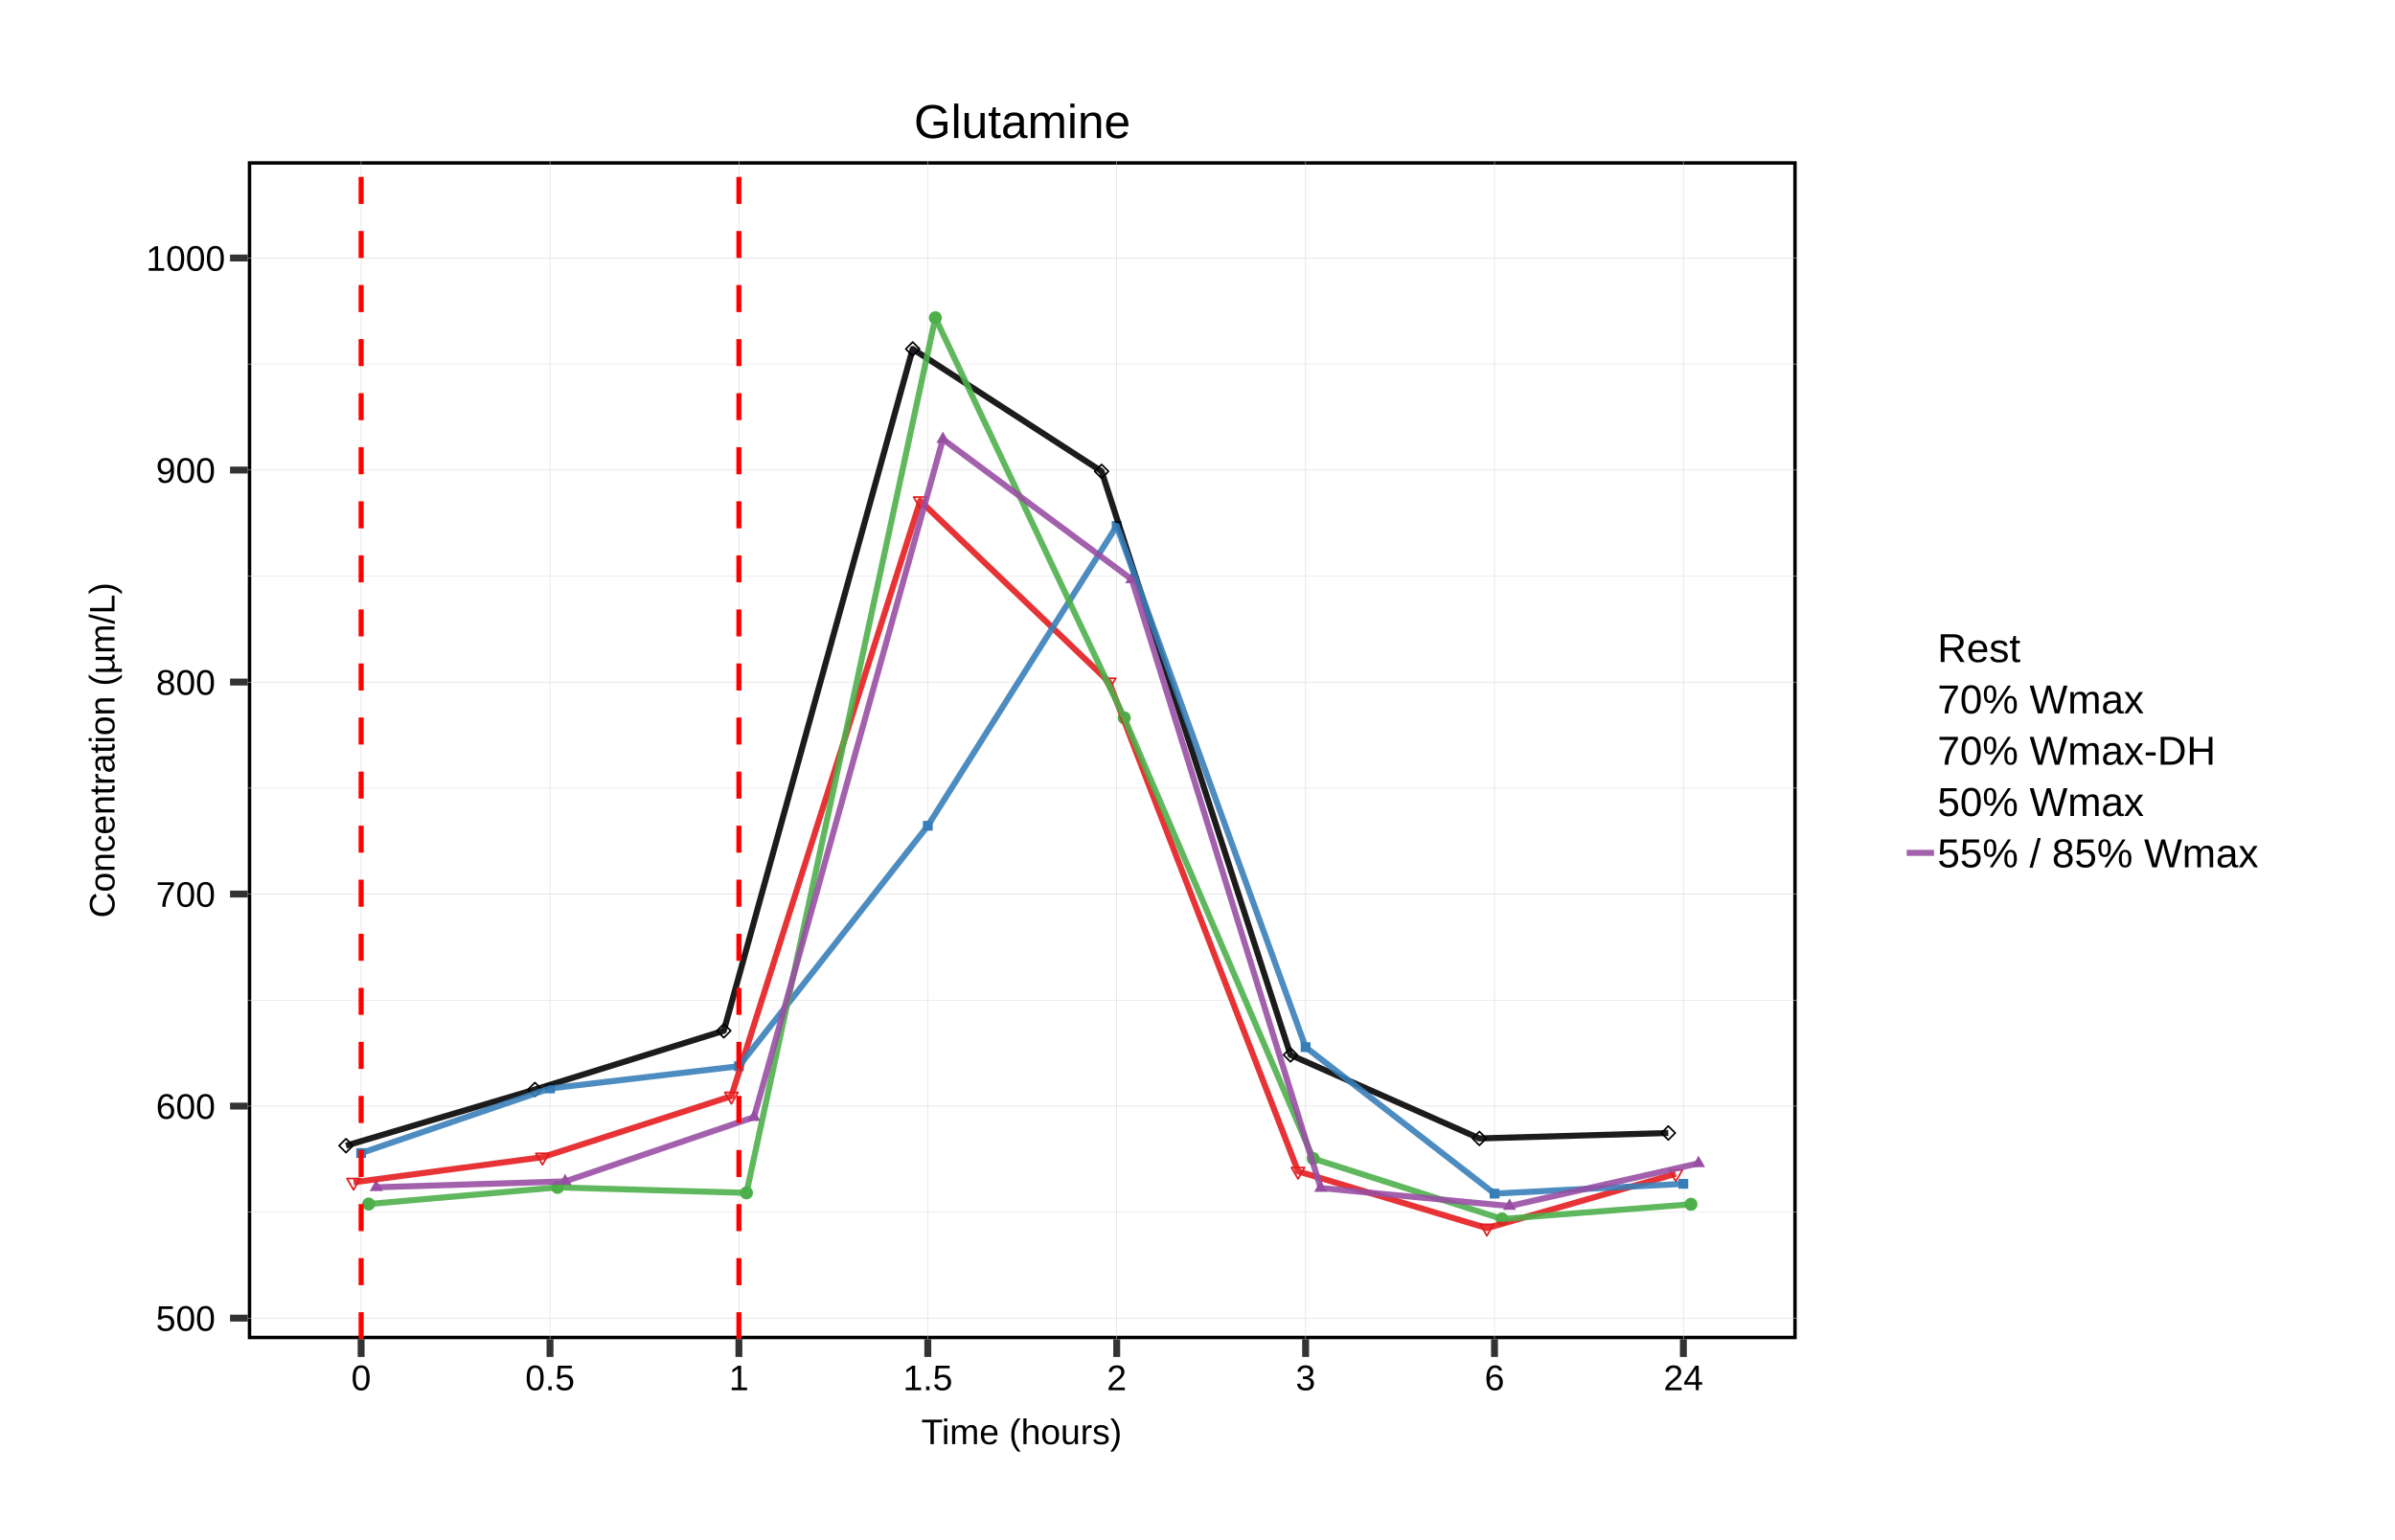
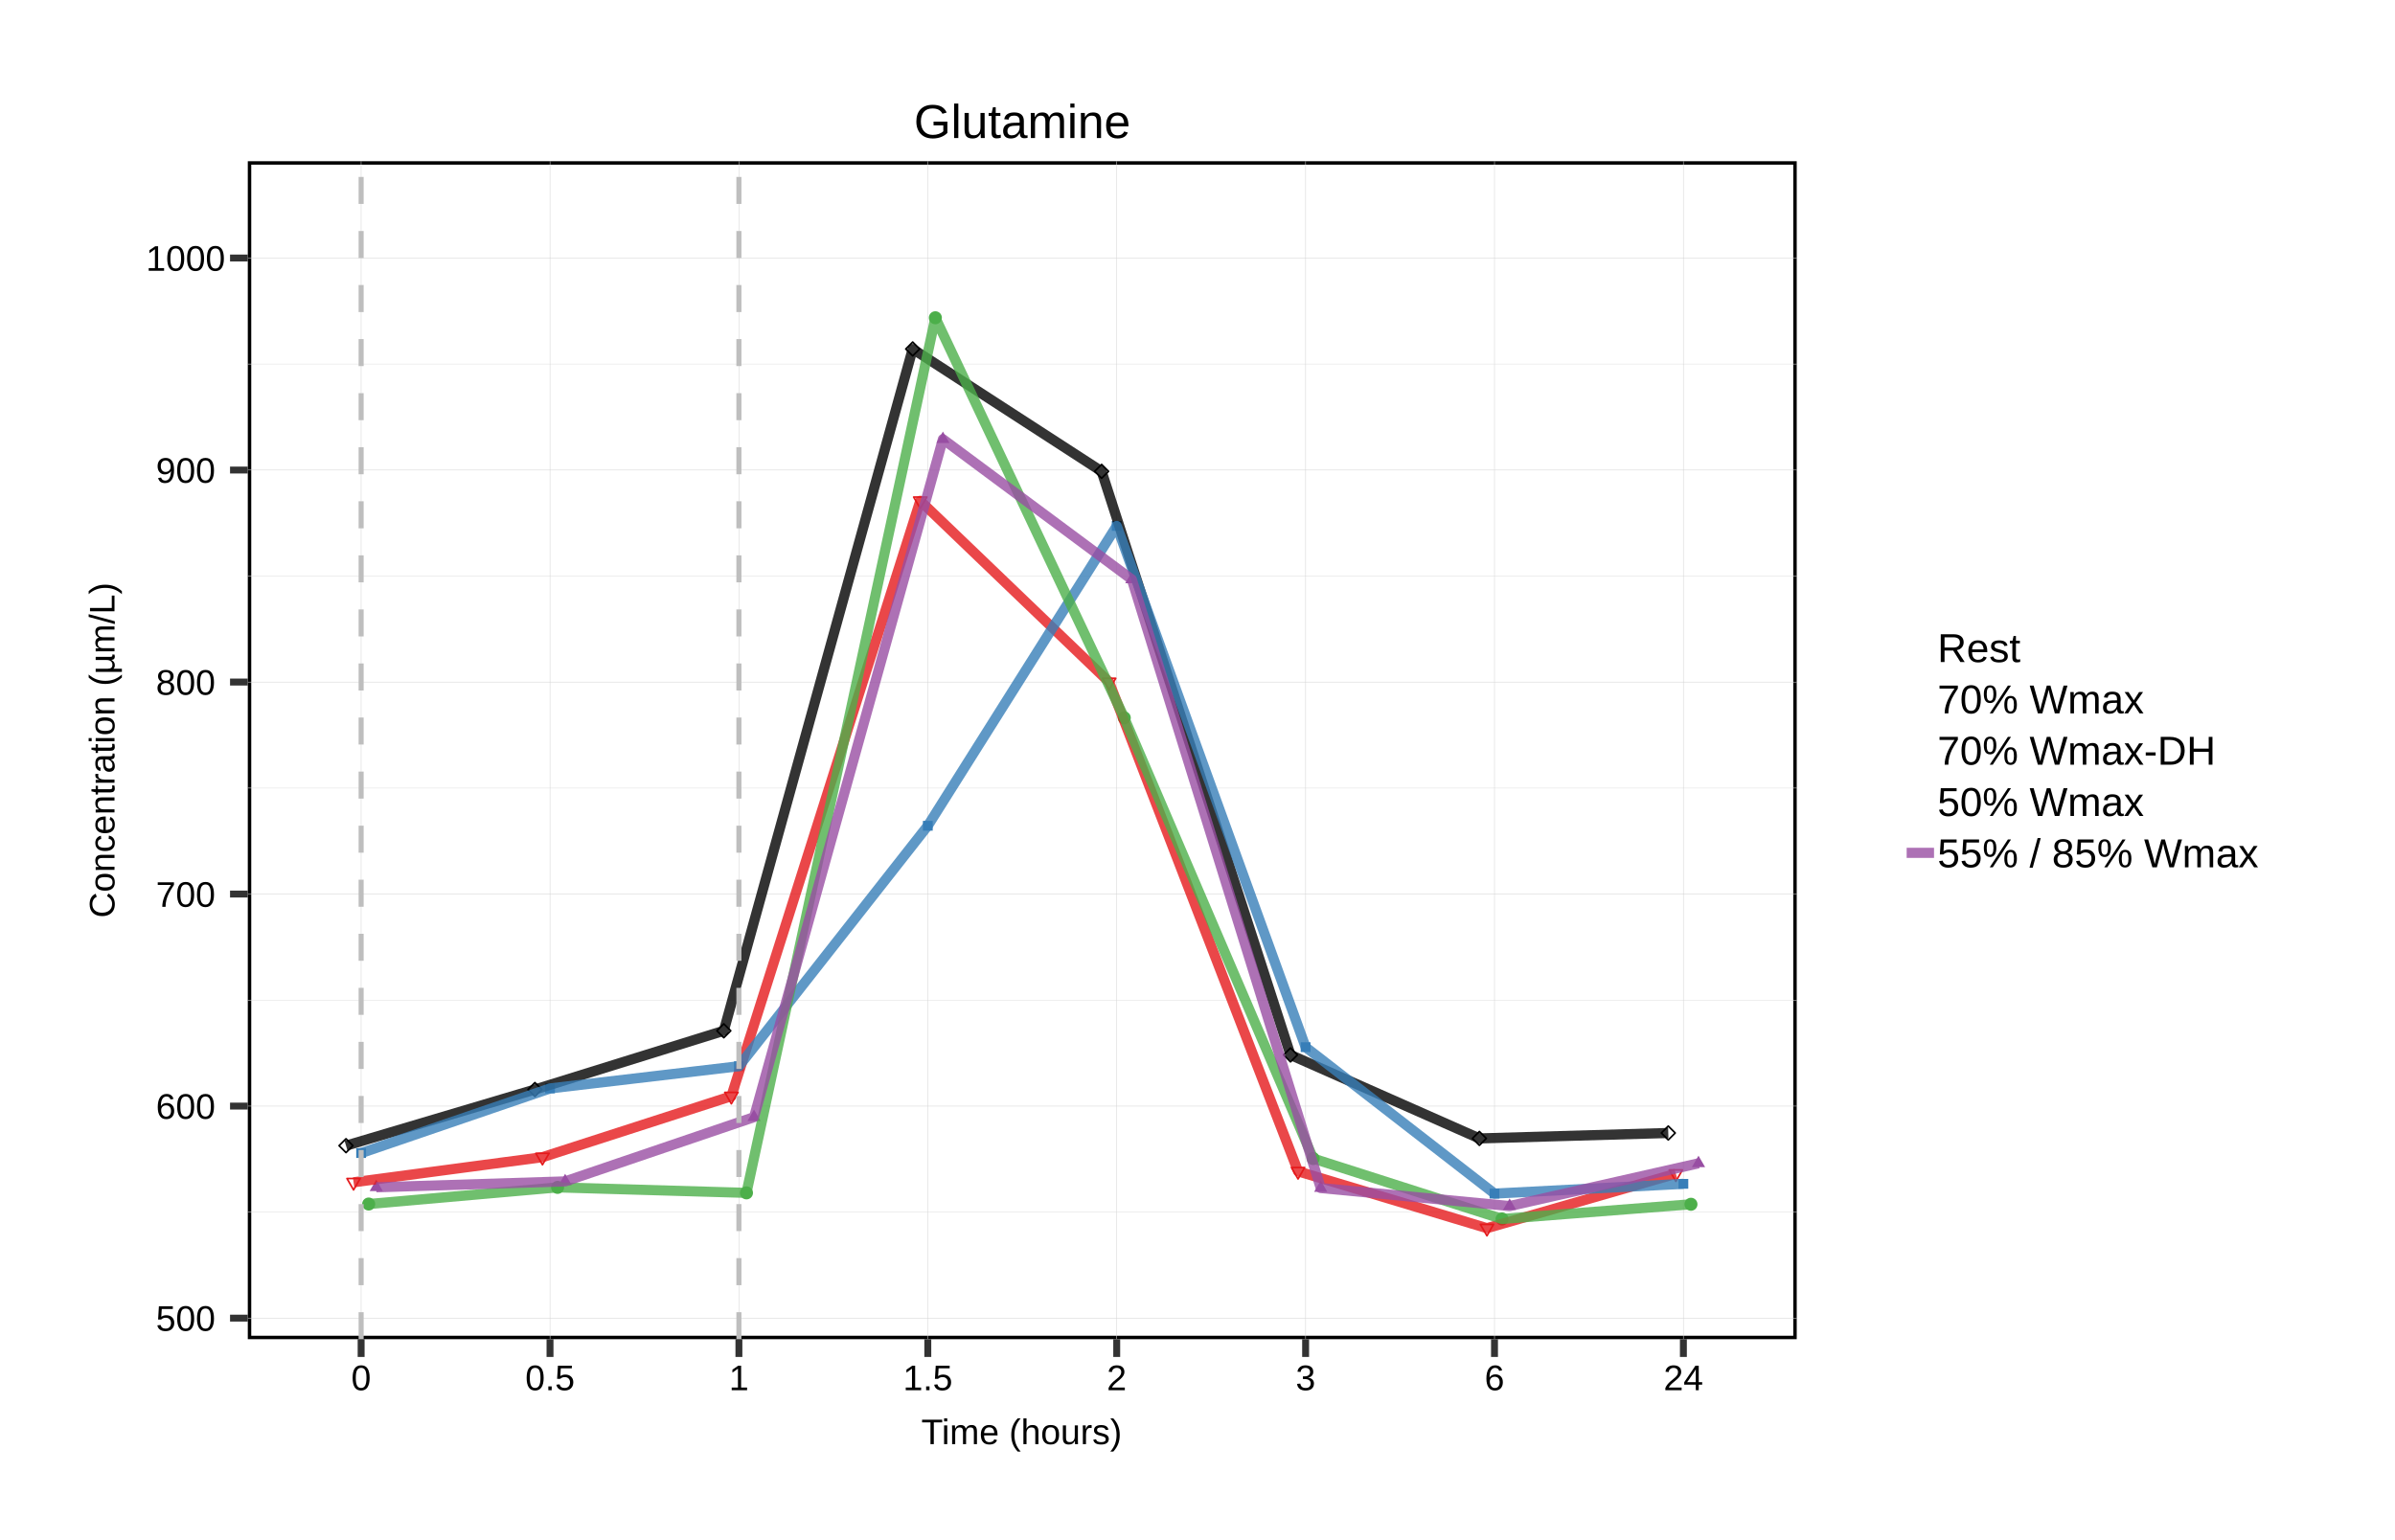
<svg xmlns="http://www.w3.org/2000/svg" viewBox="0 0 1008.00 648.00">
  <defs>
    <style type="text/css">
    line, polyline, path, rect, circle {
      fill: none;
      stroke: #000000;
      stroke-linecap: round;
      stroke-linejoin: round;
      stroke-miterlimit: 10.00;
    }
  </style>
  </defs>
  <rect width="100%" height="100%" style="stroke: none; fill: #FFFFFF;" />
  <rect x="0.00" y="0.00" width="1008.00" height="648.00" style="stroke-width: 2.91; stroke: #FFFFFF; fill: #FFFFFF;" />
  <defs>
    <clipPath id="cpMTA0LjI4OHw3NTYuMjAxfDU2My44MTV8NjcuODY3NA==">
      <rect x="104.29" y="67.87" width="651.91" height="495.95" />
    </clipPath>
  </defs>
  <rect x="104.29" y="67.87" width="651.91" height="495.95" style="stroke-width: 2.91; fill: #FFFFFF;" clip-path="url(#cpMTA0LjI4OHw3NTYuMjAxfDU2My44MTV8NjcuODY3NA==)" />
  <polyline points="104.29,510.30 756.20,510.30 " style="stroke-width: 0.21; stroke: #E0E0E0; stroke-linecap: butt;" clip-path="url(#cpMTA0LjI4OHw3NTYuMjAxfDU2My44MTV8NjcuODY3NA==)" />
  <polyline points="104.29,421.04 756.20,421.04 " style="stroke-width: 0.21; stroke: #E0E0E0; stroke-linecap: butt;" clip-path="url(#cpMTA0LjI4OHw3NTYuMjAxfDU2My44MTV8NjcuODY3NA==)" />
  <polyline points="104.29,331.78 756.20,331.78 " style="stroke-width: 0.21; stroke: #E0E0E0; stroke-linecap: butt;" clip-path="url(#cpMTA0LjI4OHw3NTYuMjAxfDU2My44MTV8NjcuODY3NA==)" />
  <polyline points="104.29,242.52 756.20,242.52 " style="stroke-width: 0.21; stroke: #E0E0E0; stroke-linecap: butt;" clip-path="url(#cpMTA0LjI4OHw3NTYuMjAxfDU2My44MTV8NjcuODY3NA==)" />
  <polyline points="104.29,153.26 756.20,153.26 " style="stroke-width: 0.21; stroke: #E0E0E0; stroke-linecap: butt;" clip-path="url(#cpMTA0LjI4OHw3NTYuMjAxfDU2My44MTV8NjcuODY3NA==)" />
  <polyline points="104.29,554.93 756.20,554.93 " style="stroke-width: 0.21; stroke: #D4D4D4; stroke-linecap: butt;" clip-path="url(#cpMTA0LjI4OHw3NTYuMjAxfDU2My44MTV8NjcuODY3NA==)" />
  <polyline points="104.29,465.67 756.20,465.67 " style="stroke-width: 0.21; stroke: #D4D4D4; stroke-linecap: butt;" clip-path="url(#cpMTA0LjI4OHw3NTYuMjAxfDU2My44MTV8NjcuODY3NA==)" />
  <polyline points="104.29,376.41 756.20,376.41 " style="stroke-width: 0.21; stroke: #D4D4D4; stroke-linecap: butt;" clip-path="url(#cpMTA0LjI4OHw3NTYuMjAxfDU2My44MTV8NjcuODY3NA==)" />
  <polyline points="104.29,287.15 756.20,287.15 " style="stroke-width: 0.21; stroke: #D4D4D4; stroke-linecap: butt;" clip-path="url(#cpMTA0LjI4OHw3NTYuMjAxfDU2My44MTV8NjcuODY3NA==)" />
  <polyline points="104.29,197.89 756.20,197.89 " style="stroke-width: 0.21; stroke: #D4D4D4; stroke-linecap: butt;" clip-path="url(#cpMTA0LjI4OHw3NTYuMjAxfDU2My44MTV8NjcuODY3NA==)" />
  <polyline points="104.29,108.63 756.20,108.63 " style="stroke-width: 0.21; stroke: #D4D4D4; stroke-linecap: butt;" clip-path="url(#cpMTA0LjI4OHw3NTYuMjAxfDU2My44MTV8NjcuODY3NA==)" />
  <polyline points="151.99,563.82 151.99,67.87 " style="stroke-width: 0.21; stroke: #D4D4D4; stroke-linecap: butt;" clip-path="url(#cpMTA0LjI4OHw3NTYuMjAxfDU2My44MTV8NjcuODY3NA==)" />
  <polyline points="231.49,563.82 231.49,67.87 " style="stroke-width: 0.21; stroke: #D4D4D4; stroke-linecap: butt;" clip-path="url(#cpMTA0LjI4OHw3NTYuMjAxfDU2My44MTV8NjcuODY3NA==)" />
  <polyline points="310.99,563.82 310.99,67.87 " style="stroke-width: 0.21; stroke: #D4D4D4; stroke-linecap: butt;" clip-path="url(#cpMTA0LjI4OHw3NTYuMjAxfDU2My44MTV8NjcuODY3NA==)" />
  <polyline points="390.49,563.82 390.49,67.87 " style="stroke-width: 0.21; stroke: #D4D4D4; stroke-linecap: butt;" clip-path="url(#cpMTA0LjI4OHw3NTYuMjAxfDU2My44MTV8NjcuODY3NA==)" />
  <polyline points="470.00,563.82 470.00,67.87 " style="stroke-width: 0.21; stroke: #D4D4D4; stroke-linecap: butt;" clip-path="url(#cpMTA0LjI4OHw3NTYuMjAxfDU2My44MTV8NjcuODY3NA==)" />
  <polyline points="549.50,563.82 549.50,67.87 " style="stroke-width: 0.21; stroke: #D4D4D4; stroke-linecap: butt;" clip-path="url(#cpMTA0LjI4OHw3NTYuMjAxfDU2My44MTV8NjcuODY3NA==)" />
  <polyline points="629.00,563.82 629.00,67.87 " style="stroke-width: 0.21; stroke: #D4D4D4; stroke-linecap: butt;" clip-path="url(#cpMTA0LjI4OHw3NTYuMjAxfDU2My44MTV8NjcuODY3NA==)" />
  <polyline points="708.50,563.82 708.50,67.87 " style="stroke-width: 0.21; stroke: #D4D4D4; stroke-linecap: butt;" clip-path="url(#cpMTA0LjI4OHw3NTYuMjAxfDU2My44MTV8NjcuODY3NA==)" />
  <polyline points="158.35,496.65 161.13,501.46 155.57,501.46 " style="stroke-width: 0.71; stroke: none; fill: #984EA3;" clip-path="url(#cpMTA0LjI4OHw3NTYuMjAxfDU2My44MTV8NjcuODY3NA==)" />
  <circle cx="155.17" cy="506.90" r="2.06pt" style="stroke-width: 0.71; stroke: none; fill: #4DAF4A;" clip-path="url(#cpMTA0LjI4OHw3NTYuMjAxfDU2My44MTV8NjcuODY3NA==)" />
  <polyline points="149.93,487.50 154.05,487.50 154.05,483.38 149.93,483.38 " style="stroke-width: 0.71; stroke: none; fill: #377EB8;" clip-path="url(#cpMTA0LjI4OHw3NTYuMjAxfDU2My44MTV8NjcuODY3NA==)" />
  <polyline points="148.81,500.96 151.59,496.15 146.03,496.15 148.81,500.96 " style="stroke-width: 0.71; stroke: #E41A1C;" clip-path="url(#cpMTA0LjI4OHw3NTYuMjAxfDU2My44MTV8NjcuODY3NA==)" />
  <polyline points="142.71,482.33 145.63,479.42 148.54,482.33 145.63,485.25 142.71,482.33 " style="stroke-width: 0.71;" clip-path="url(#cpMTA0LjI4OHw3NTYuMjAxfDU2My44MTV8NjcuODY3NA==)" />
  <polyline points="237.85,494.16 240.63,498.97 235.07,498.97 " style="stroke-width: 0.71; stroke: none; fill: #984EA3;" clip-path="url(#cpMTA0LjI4OHw3NTYuMjAxfDU2My44MTV8NjcuODY3NA==)" />
  <circle cx="234.67" cy="499.89" r="2.06pt" style="stroke-width: 0.71; stroke: none; fill: #4DAF4A;" clip-path="url(#cpMTA0LjI4OHw3NTYuMjAxfDU2My44MTV8NjcuODY3NA==)" />
  <polyline points="229.43,460.29 233.55,460.29 233.55,456.17 229.43,456.17 " style="stroke-width: 0.71; stroke: none; fill: #377EB8;" clip-path="url(#cpMTA0LjI4OHw3NTYuMjAxfDU2My44MTV8NjcuODY3NA==)" />
  <polyline points="228.31,490.37 231.09,485.56 225.53,485.56 228.31,490.37 " style="stroke-width: 0.71; stroke: #E41A1C;" clip-path="url(#cpMTA0LjI4OHw3NTYuMjAxfDU2My44MTV8NjcuODY3NA==)" />
  <polyline points="222.22,458.69 225.13,455.77 228.05,458.69 225.13,461.60 222.22,458.69 " style="stroke-width: 0.71;" clip-path="url(#cpMTA0LjI4OHw3NTYuMjAxfDU2My44MTV8NjcuODY3NA==)" />
  <polyline points="317.35,467.11 320.13,471.92 314.58,471.92 " style="stroke-width: 0.71; stroke: none; fill: #984EA3;" clip-path="url(#cpMTA0LjI4OHw3NTYuMjAxfDU2My44MTV8NjcuODY3NA==)" />
  <circle cx="314.17" cy="502.20" r="2.06pt" style="stroke-width: 0.71; stroke: none; fill: #4DAF4A;" clip-path="url(#cpMTA0LjI4OHw3NTYuMjAxfDU2My44MTV8NjcuODY3NA==)" />
  <polyline points="308.93,450.94 313.05,450.94 313.05,446.82 308.93,446.82 " style="stroke-width: 0.71; stroke: none; fill: #377EB8;" clip-path="url(#cpMTA0LjI4OHw3NTYuMjAxfDU2My44MTV8NjcuODY3NA==)" />
  <polyline points="307.81,464.71 310.59,459.90 305.04,459.90 307.81,464.71 " style="stroke-width: 0.71; stroke: #E41A1C;" clip-path="url(#cpMTA0LjI4OHw3NTYuMjAxfDU2My44MTV8NjcuODY3NA==)" />
  <polyline points="301.72,433.96 304.63,431.05 307.55,433.96 304.63,436.88 301.72,433.96 " style="stroke-width: 0.71;" clip-path="url(#cpMTA0LjI4OHw3NTYuMjAxfDU2My44MTV8NjcuODY3NA==)" />
  <polyline points="396.85,181.69 399.63,186.50 394.08,186.50 " style="stroke-width: 0.71; stroke: none; fill: #984EA3;" clip-path="url(#cpMTA0LjI4OHw3NTYuMjAxfDU2My44MTV8NjcuODY3NA==)" />
  <circle cx="393.67" cy="133.78" r="2.06pt" style="stroke-width: 0.71; stroke: none; fill: #4DAF4A;" clip-path="url(#cpMTA0LjI4OHw3NTYuMjAxfDU2My44MTV8NjcuODY3NA==)" />
  <polyline points="388.43,349.72 392.56,349.72 392.56,345.59 388.43,345.59 " style="stroke-width: 0.71; stroke: none; fill: #377EB8;" clip-path="url(#cpMTA0LjI4OHw3NTYuMjAxfDU2My44MTV8NjcuODY3NA==)" />
  <polyline points="387.31,214.07 390.09,209.26 384.54,209.26 387.31,214.07 " style="stroke-width: 0.71; stroke: #E41A1C;" clip-path="url(#cpMTA0LjI4OHw3NTYuMjAxfDU2My44MTV8NjcuODY3NA==)" />
  <polyline points="381.22,146.92 384.13,144.00 387.05,146.92 384.13,149.83 381.22,146.92 " style="stroke-width: 0.71;" clip-path="url(#cpMTA0LjI4OHw3NTYuMjAxfDU2My44MTV8NjcuODY3NA==)" />
  <polyline points="476.36,240.74 479.13,245.55 473.58,245.55 " style="stroke-width: 0.71; stroke: none; fill: #984EA3;" clip-path="url(#cpMTA0LjI4OHw3NTYuMjAxfDU2My44MTV8NjcuODY3NA==)" />
  <circle cx="473.18" cy="302.22" r="2.06pt" style="stroke-width: 0.71; stroke: none; fill: #4DAF4A;" clip-path="url(#cpMTA0LjI4OHw3NTYuMjAxfDU2My44MTV8NjcuODY3NA==)" />
  <polyline points="467.93,223.48 472.06,223.48 472.06,219.36 467.93,219.36 " style="stroke-width: 0.71; stroke: none; fill: #377EB8;" clip-path="url(#cpMTA0LjI4OHw3NTYuMjAxfDU2My44MTV8NjcuODY3NA==)" />
  <polyline points="466.82,290.37 469.59,285.56 464.04,285.56 466.82,290.37 " style="stroke-width: 0.71; stroke: #E41A1C;" clip-path="url(#cpMTA0LjI4OHw3NTYuMjAxfDU2My44MTV8NjcuODY3NA==)" />
  <polyline points="460.72,198.44 463.64,195.53 466.55,198.44 463.64,201.36 460.72,198.44 " style="stroke-width: 0.71;" clip-path="url(#cpMTA0LjI4OHw3NTYuMjAxfDU2My44MTV8NjcuODY3NA==)" />
  <polyline points="555.86,496.97 558.63,501.78 553.08,501.78 " style="stroke-width: 0.71; stroke: none; fill: #984EA3;" clip-path="url(#cpMTA0LjI4OHw3NTYuMjAxfDU2My44MTV8NjcuODY3NA==)" />
  <circle cx="552.68" cy="487.75" r="2.06pt" style="stroke-width: 0.71; stroke: none; fill: #4DAF4A;" clip-path="url(#cpMTA0LjI4OHw3NTYuMjAxfDU2My44MTV8NjcuODY3NA==)" />
  <polyline points="547.44,442.91 551.56,442.91 551.56,438.79 547.44,438.79 " style="stroke-width: 0.71; stroke: none; fill: #377EB8;" clip-path="url(#cpMTA0LjI4OHw3NTYuMjAxfDU2My44MTV8NjcuODY3NA==)" />
  <polyline points="546.32,496.34 549.09,491.53 543.54,491.53 546.32,496.34 " style="stroke-width: 0.71; stroke: #E41A1C;" clip-path="url(#cpMTA0LjI4OHw3NTYuMjAxfDU2My44MTV8NjcuODY3NA==)" />
  <polyline points="540.22,444.12 543.14,441.21 546.05,444.12 543.14,447.04 540.22,444.12 " style="stroke-width: 0.71;" clip-path="url(#cpMTA0LjI4OHw3NTYuMjAxfDU2My44MTV8NjcuODY3NA==)" />
  <polyline points="635.36,504.55 638.13,509.36 632.58,509.36 " style="stroke-width: 0.71; stroke: none; fill: #984EA3;" clip-path="url(#cpMTA0LjI4OHw3NTYuMjAxfDU2My44MTV8NjcuODY3NA==)" />
  <circle cx="632.18" cy="513.19" r="2.06pt" style="stroke-width: 0.71; stroke: none; fill: #4DAF4A;" clip-path="url(#cpMTA0LjI4OHw3NTYuMjAxfDU2My44MTV8NjcuODY3NA==)" />
  <polyline points="626.94,504.58 631.06,504.58 631.06,500.45 626.94,500.45 " style="stroke-width: 0.71; stroke: none; fill: #377EB8;" clip-path="url(#cpMTA0LjI4OHw3NTYuMjAxfDU2My44MTV8NjcuODY3NA==)" />
  <polyline points="625.82,520.27 628.59,515.46 623.04,515.46 625.82,520.27 " style="stroke-width: 0.71; stroke: #E41A1C;" clip-path="url(#cpMTA0LjI4OHw3NTYuMjAxfDU2My44MTV8NjcuODY3NA==)" />
  <polyline points="619.72,479.28 622.64,476.36 625.55,479.28 622.64,482.19 619.72,479.28 " style="stroke-width: 0.71;" clip-path="url(#cpMTA0LjI4OHw3NTYuMjAxfDU2My44MTV8NjcuODY3NA==)" />
  <polyline points="714.86,486.55 717.64,491.36 712.08,491.36 " style="stroke-width: 0.71; stroke: none; fill: #984EA3;" clip-path="url(#cpMTA0LjI4OHw3NTYuMjAxfDU2My44MTV8NjcuODY3NA==)" />
  <circle cx="711.68" cy="507.00" r="2.06pt" style="stroke-width: 0.71; stroke: none; fill: #4DAF4A;" clip-path="url(#cpMTA0LjI4OHw3NTYuMjAxfDU2My44MTV8NjcuODY3NA==)" />
  <polyline points="706.44,500.46 710.56,500.46 710.56,496.34 706.44,496.34 " style="stroke-width: 0.71; stroke: none; fill: #377EB8;" clip-path="url(#cpMTA0LjI4OHw3NTYuMjAxfDU2My44MTV8NjcuODY3NA==)" />
  <polyline points="705.32,497.35 708.10,492.54 702.54,492.54 705.32,497.35 " style="stroke-width: 0.71; stroke: #E41A1C;" clip-path="url(#cpMTA0LjI4OHw3NTYuMjAxfDU2My44MTV8NjcuODY3NA==)" />
  <polyline points="699.22,476.99 702.14,474.08 705.06,476.99 702.14,479.91 699.22,476.99 " style="stroke-width: 0.71;" clip-path="url(#cpMTA0LjI4OHw3NTYuMjAxfDU2My44MTV8NjcuODY3NA==)" />
-   <polyline points="145.63,482.33 225.13,458.69 304.63,433.96 384.13,146.92 463.64,198.44 543.14,444.12 622.64,479.28 702.14,476.99 " style="stroke-width: 2.56; stroke: #000000; stroke-opacity: 0.89; stroke-linecap: butt;" clip-path="url(#cpMTA0LjI4OHw3NTYuMjAxfDU2My44MTV8NjcuODY3NA==)" />
-   <polyline points="148.81,497.75 228.31,487.17 307.81,461.50 387.31,210.86 466.82,287.17 546.32,493.13 625.82,517.06 705.32,494.15 " style="stroke-width: 2.56; stroke: #E41A1C; stroke-opacity: 0.89; stroke-linecap: butt;" clip-path="url(#cpMTA0LjI4OHw3NTYuMjAxfDU2My44MTV8NjcuODY3NA==)" />
-   <polyline points="151.99,485.44 231.49,458.23 310.99,448.88 390.49,347.65 470.00,221.42 549.50,440.85 629.00,502.51 708.50,498.40 " style="stroke-width: 2.56; stroke: #377EB8; stroke-opacity: 0.89; stroke-linecap: butt;" clip-path="url(#cpMTA0LjI4OHw3NTYuMjAxfDU2My44MTV8NjcuODY3NA==)" />
-   <polyline points="155.17,506.90 234.67,499.89 314.17,502.20 393.67,133.78 473.18,302.22 552.68,487.75 632.18,513.19 711.68,507.00 " style="stroke-width: 2.56; stroke: #4DAF4A; stroke-opacity: 0.89; stroke-linecap: butt;" clip-path="url(#cpMTA0LjI4OHw3NTYuMjAxfDU2My44MTV8NjcuODY3NA==)" />
-   <polyline points="158.35,499.86 237.85,497.37 317.35,470.32 396.85,184.90 476.36,243.95 555.86,500.17 635.36,507.75 714.86,489.76 " style="stroke-width: 2.56; stroke: #984EA3; stroke-opacity: 0.89; stroke-linecap: butt;" clip-path="url(#cpMTA0LjI4OHw3NTYuMjAxfDU2My44MTV8NjcuODY3NA==)" />
-   <line x1="151.99" y1="563.82" x2="151.99" y2="67.87" style="stroke-width: 2.13; stroke: #FF0000; stroke-dasharray: 11.38,11.38; stroke-linecap: butt;" clip-path="url(#cpMTA0LjI4OHw3NTYuMjAxfDU2My44MTV8NjcuODY3NA==)" />
-   <line x1="310.99" y1="563.82" x2="310.99" y2="67.87" style="stroke-width: 2.13; stroke: #FF0000; stroke-dasharray: 11.38,11.38; stroke-linecap: butt;" clip-path="url(#cpMTA0LjI4OHw3NTYuMjAxfDU2My44MTV8NjcuODY3NA==)" />
+   <polyline points="145.63,482.33 225.13,458.69 304.63,433.96 384.13,146.92 463.64,198.44 543.14,444.12 622.64,479.28 702.14,476.99 " style="stroke-width: 4.27; stroke: #000000; stroke-opacity: 0.80; stroke-linecap: butt;" clip-path="url(#cpMTA0LjI4OHw3NTYuMjAxfDU2My44MTV8NjcuODY3NA==)" />
+   <polyline points="148.81,497.75 228.31,487.17 307.81,461.50 387.31,210.86 466.82,287.17 546.32,493.13 625.82,517.06 705.32,494.15 " style="stroke-width: 4.27; stroke: #E41A1C; stroke-opacity: 0.80; stroke-linecap: butt;" clip-path="url(#cpMTA0LjI4OHw3NTYuMjAxfDU2My44MTV8NjcuODY3NA==)" />
+   <polyline points="151.99,485.44 231.49,458.23 310.99,448.88 390.49,347.65 470.00,221.42 549.50,440.85 629.00,502.51 708.50,498.40 " style="stroke-width: 4.27; stroke: #377EB8; stroke-opacity: 0.80; stroke-linecap: butt;" clip-path="url(#cpMTA0LjI4OHw3NTYuMjAxfDU2My44MTV8NjcuODY3NA==)" />
+   <polyline points="155.17,506.90 234.67,499.89 314.17,502.20 393.67,133.78 473.18,302.22 552.68,487.75 632.18,513.19 711.68,507.00 " style="stroke-width: 4.27; stroke: #4DAF4A; stroke-opacity: 0.80; stroke-linecap: butt;" clip-path="url(#cpMTA0LjI4OHw3NTYuMjAxfDU2My44MTV8NjcuODY3NA==)" />
+   <polyline points="158.35,499.86 237.85,497.37 317.35,470.32 396.85,184.90 476.36,243.95 555.86,500.17 635.36,507.75 714.86,489.76 " style="stroke-width: 4.27; stroke: #984EA3; stroke-opacity: 0.80; stroke-linecap: butt;" clip-path="url(#cpMTA0LjI4OHw3NTYuMjAxfDU2My44MTV8NjcuODY3NA==)" />
+   <line x1="151.99" y1="563.82" x2="151.99" y2="67.87" style="stroke-width: 2.13; stroke: #BEBEBE; stroke-dasharray: 11.38,11.38; stroke-linecap: butt;" clip-path="url(#cpMTA0LjI4OHw3NTYuMjAxfDU2My44MTV8NjcuODY3NA==)" />
+   <line x1="310.99" y1="563.82" x2="310.99" y2="67.87" style="stroke-width: 2.13; stroke: #BEBEBE; stroke-dasharray: 11.38,11.38; stroke-linecap: butt;" clip-path="url(#cpMTA0LjI4OHw3NTYuMjAxfDU2My44MTV8NjcuODY3NA==)" />
  <defs>
    <clipPath id="cpMHwxMDA4fDY0OHww">
      <rect x="0.00" y="0.00" width="1008.00" height="648.00" />
    </clipPath>
  </defs>
  <g clip-path="url(#cpMHwxMDA4fDY0OHww)">
    <text x="65.63" y="560.29" style="font-size: 15.00px; font-family: Arial;" textLength="25.03px" lengthAdjust="spacingAndGlyphs">500</text>
  </g>
  <g clip-path="url(#cpMHwxMDA4fDY0OHww)">
    <text x="65.63" y="471.03" style="font-size: 15.00px; font-family: Arial;" textLength="25.03px" lengthAdjust="spacingAndGlyphs">600</text>
  </g>
  <g clip-path="url(#cpMHwxMDA4fDY0OHww)">
    <text x="65.63" y="381.77" style="font-size: 15.00px; font-family: Arial;" textLength="25.03px" lengthAdjust="spacingAndGlyphs">700</text>
  </g>
  <g clip-path="url(#cpMHwxMDA4fDY0OHww)">
    <text x="65.63" y="292.51" style="font-size: 15.00px; font-family: Arial;" textLength="25.03px" lengthAdjust="spacingAndGlyphs">800</text>
  </g>
  <g clip-path="url(#cpMHwxMDA4fDY0OHww)">
    <text x="65.63" y="203.25" style="font-size: 15.00px; font-family: Arial;" textLength="25.03px" lengthAdjust="spacingAndGlyphs">900</text>
  </g>
  <g clip-path="url(#cpMHwxMDA4fDY0OHww)">
    <text x="61.45" y="114.00" style="font-size: 15.00px; font-family: Arial;" textLength="33.37px" lengthAdjust="spacingAndGlyphs">1000</text>
  </g>
  <polyline points="96.82,554.93 104.29,554.93 " style="stroke-width: 2.91; stroke: #333333; stroke-linecap: butt;" clip-path="url(#cpMHwxMDA4fDY0OHww)" />
  <polyline points="96.82,465.67 104.29,465.67 " style="stroke-width: 2.91; stroke: #333333; stroke-linecap: butt;" clip-path="url(#cpMHwxMDA4fDY0OHww)" />
  <polyline points="96.82,376.41 104.29,376.41 " style="stroke-width: 2.91; stroke: #333333; stroke-linecap: butt;" clip-path="url(#cpMHwxMDA4fDY0OHww)" />
  <polyline points="96.82,287.15 104.29,287.15 " style="stroke-width: 2.91; stroke: #333333; stroke-linecap: butt;" clip-path="url(#cpMHwxMDA4fDY0OHww)" />
  <polyline points="96.82,197.89 104.29,197.89 " style="stroke-width: 2.91; stroke: #333333; stroke-linecap: butt;" clip-path="url(#cpMHwxMDA4fDY0OHww)" />
  <polyline points="96.82,108.63 104.29,108.63 " style="stroke-width: 2.91; stroke: #333333; stroke-linecap: butt;" clip-path="url(#cpMHwxMDA4fDY0OHww)" />
  <polyline points="151.99,571.29 151.99,563.82 " style="stroke-width: 2.91; stroke: #333333; stroke-linecap: butt;" clip-path="url(#cpMHwxMDA4fDY0OHww)" />
  <polyline points="231.49,571.29 231.49,563.82 " style="stroke-width: 2.91; stroke: #333333; stroke-linecap: butt;" clip-path="url(#cpMHwxMDA4fDY0OHww)" />
  <polyline points="310.99,571.29 310.99,563.82 " style="stroke-width: 2.91; stroke: #333333; stroke-linecap: butt;" clip-path="url(#cpMHwxMDA4fDY0OHww)" />
  <polyline points="390.49,571.29 390.49,563.82 " style="stroke-width: 2.91; stroke: #333333; stroke-linecap: butt;" clip-path="url(#cpMHwxMDA4fDY0OHww)" />
  <polyline points="470.00,571.29 470.00,563.82 " style="stroke-width: 2.91; stroke: #333333; stroke-linecap: butt;" clip-path="url(#cpMHwxMDA4fDY0OHww)" />
  <polyline points="549.50,571.29 549.50,563.82 " style="stroke-width: 2.91; stroke: #333333; stroke-linecap: butt;" clip-path="url(#cpMHwxMDA4fDY0OHww)" />
  <polyline points="629.00,571.29 629.00,563.82 " style="stroke-width: 2.91; stroke: #333333; stroke-linecap: butt;" clip-path="url(#cpMHwxMDA4fDY0OHww)" />
  <polyline points="708.50,571.29 708.50,563.82 " style="stroke-width: 2.91; stroke: #333333; stroke-linecap: butt;" clip-path="url(#cpMHwxMDA4fDY0OHww)" />
  <g clip-path="url(#cpMHwxMDA4fDY0OHww)">
    <text x="147.82" y="585.28" style="font-size: 15.00px; font-family: Arial;" textLength="8.34px" lengthAdjust="spacingAndGlyphs">0</text>
  </g>
  <g clip-path="url(#cpMHwxMDA4fDY0OHww)">
    <text x="221.06" y="585.28" style="font-size: 15.00px; font-family: Arial;" textLength="20.85px" lengthAdjust="spacingAndGlyphs">0.5</text>
  </g>
  <g clip-path="url(#cpMHwxMDA4fDY0OHww)">
    <text x="306.82" y="585.28" style="font-size: 15.00px; font-family: Arial;" textLength="8.34px" lengthAdjust="spacingAndGlyphs">1</text>
  </g>
  <g clip-path="url(#cpMHwxMDA4fDY0OHww)">
    <text x="380.07" y="585.28" style="font-size: 15.00px; font-family: Arial;" textLength="20.85px" lengthAdjust="spacingAndGlyphs">1.5</text>
  </g>
  <g clip-path="url(#cpMHwxMDA4fDY0OHww)">
    <text x="465.82" y="585.28" style="font-size: 15.00px; font-family: Arial;" textLength="8.34px" lengthAdjust="spacingAndGlyphs">2</text>
  </g>
  <g clip-path="url(#cpMHwxMDA4fDY0OHww)">
    <text x="545.33" y="585.28" style="font-size: 15.00px; font-family: Arial;" textLength="8.34px" lengthAdjust="spacingAndGlyphs">3</text>
  </g>
  <g clip-path="url(#cpMHwxMDA4fDY0OHww)">
    <text x="624.83" y="585.28" style="font-size: 15.00px; font-family: Arial;" textLength="8.34px" lengthAdjust="spacingAndGlyphs">6</text>
  </g>
  <g clip-path="url(#cpMHwxMDA4fDY0OHww)">
    <text x="700.16" y="585.28" style="font-size: 15.00px; font-family: Arial;" textLength="16.68px" lengthAdjust="spacingAndGlyphs">24</text>
  </g>
  <g clip-path="url(#cpMHwxMDA4fDY0OHww)">
    <text x="387.74" y="608.01" style="font-size: 15.00px; font-family: Arial;" textLength="85.01px" lengthAdjust="spacingAndGlyphs">Time (hours)</text>
  </g>
  <g clip-path="url(#cpMHwxMDA4fDY0OHww)">
    <text transform="translate(48.19,386.44) rotate(-90)" style="font-size: 15.00px; font-family: Arial;" textLength="141.20px" lengthAdjust="spacingAndGlyphs">Concentration (µm/L)</text>
  </g>
  <rect x="786.09" y="246.90" width="179.39" height="137.89" style="stroke-width: 2.91; stroke: none; fill: #FFFFFF;" clip-path="url(#cpMHwxMDA4fDY0OHww)" />
  <rect x="801.03" y="261.84" width="14.40" height="21.60" style="stroke-width: 36.28; stroke: #FFFFFF; fill: #FFFFFF;" clip-path="url(#cpMHwxMDA4fDY0OHww)" />
-   <line x1="802.47" y1="272.64" x2="813.99" y2="272.64" style="stroke-width: 2.56; stroke: #000000; stroke-opacity: 0.89; stroke-linecap: butt;" clip-path="url(#cpMHwxMDA4fDY0OHww)" />
+   <line x1="802.47" y1="272.64" x2="813.99" y2="272.64" style="stroke-width: 4.27; stroke: #000000; stroke-opacity: 0.80; stroke-linecap: butt;" clip-path="url(#cpMHwxMDA4fDY0OHww)" />
  <rect x="801.03" y="283.44" width="14.40" height="21.60" style="stroke-width: 36.28; stroke: #FFFFFF; fill: #FFFFFF;" clip-path="url(#cpMHwxMDA4fDY0OHww)" />
-   <line x1="802.47" y1="294.24" x2="813.99" y2="294.24" style="stroke-width: 2.56; stroke: #E41A1C; stroke-opacity: 0.89; stroke-linecap: butt;" clip-path="url(#cpMHwxMDA4fDY0OHww)" />
+   <line x1="802.47" y1="294.24" x2="813.99" y2="294.24" style="stroke-width: 4.27; stroke: #E41A1C; stroke-opacity: 0.80; stroke-linecap: butt;" clip-path="url(#cpMHwxMDA4fDY0OHww)" />
  <rect x="801.03" y="305.04" width="14.40" height="21.60" style="stroke-width: 36.28; stroke: #FFFFFF; fill: #FFFFFF;" clip-path="url(#cpMHwxMDA4fDY0OHww)" />
-   <line x1="802.47" y1="315.84" x2="813.99" y2="315.84" style="stroke-width: 2.56; stroke: #377EB8; stroke-opacity: 0.89; stroke-linecap: butt;" clip-path="url(#cpMHwxMDA4fDY0OHww)" />
+   <line x1="802.47" y1="315.84" x2="813.99" y2="315.84" style="stroke-width: 4.27; stroke: #377EB8; stroke-opacity: 0.80; stroke-linecap: butt;" clip-path="url(#cpMHwxMDA4fDY0OHww)" />
  <rect x="801.03" y="326.64" width="14.40" height="21.60" style="stroke-width: 36.28; stroke: #FFFFFF; fill: #FFFFFF;" clip-path="url(#cpMHwxMDA4fDY0OHww)" />
-   <line x1="802.47" y1="337.44" x2="813.99" y2="337.44" style="stroke-width: 2.56; stroke: #4DAF4A; stroke-opacity: 0.89; stroke-linecap: butt;" clip-path="url(#cpMHwxMDA4fDY0OHww)" />
+   <line x1="802.47" y1="337.44" x2="813.99" y2="337.44" style="stroke-width: 4.27; stroke: #4DAF4A; stroke-opacity: 0.80; stroke-linecap: butt;" clip-path="url(#cpMHwxMDA4fDY0OHww)" />
  <rect x="801.03" y="348.24" width="14.40" height="21.60" style="stroke-width: 36.28; stroke: #FFFFFF; fill: #FFFFFF;" clip-path="url(#cpMHwxMDA4fDY0OHww)" />
-   <line x1="802.47" y1="359.04" x2="813.99" y2="359.04" style="stroke-width: 2.56; stroke: #984EA3; stroke-opacity: 0.89; stroke-linecap: butt;" clip-path="url(#cpMHwxMDA4fDY0OHww)" />
+   <line x1="802.47" y1="359.04" x2="813.99" y2="359.04" style="stroke-width: 4.27; stroke: #984EA3; stroke-opacity: 0.80; stroke-linecap: butt;" clip-path="url(#cpMHwxMDA4fDY0OHww)" />
  <g clip-path="url(#cpMHwxMDA4fDY0OHww)">
    <text x="815.43" y="278.73" style="font-size: 17.00px; font-family: Arial;" textLength="34.95px" lengthAdjust="spacingAndGlyphs">Rest</text>
  </g>
  <g clip-path="url(#cpMHwxMDA4fDY0OHww)">
    <text x="815.43" y="300.33" style="font-size: 17.00px; font-family: Arial;" textLength="86.91px" lengthAdjust="spacingAndGlyphs">70% Wmax</text>
  </g>
  <g clip-path="url(#cpMHwxMDA4fDY0OHww)">
    <text x="815.43" y="321.93" style="font-size: 17.00px; font-family: Arial;" textLength="117.12px" lengthAdjust="spacingAndGlyphs">70% Wmax-DH</text>
  </g>
  <g clip-path="url(#cpMHwxMDA4fDY0OHww)">
    <text x="815.43" y="343.53" style="font-size: 17.00px; font-family: Arial;" textLength="86.91px" lengthAdjust="spacingAndGlyphs">50% Wmax</text>
  </g>
  <g clip-path="url(#cpMHwxMDA4fDY0OHww)">
    <text x="815.43" y="365.13" style="font-size: 17.00px; font-family: Arial;" textLength="135.10px" lengthAdjust="spacingAndGlyphs">55% / 85% Wmax</text>
  </g>
  <g clip-path="url(#cpMHwxMDA4fDY0OHww)">
    <text x="384.67" y="58.10" style="font-size: 20.00px; font-family: Arial;" textLength="91.15px" lengthAdjust="spacingAndGlyphs">Glutamine</text>
  </g>
</svg>
